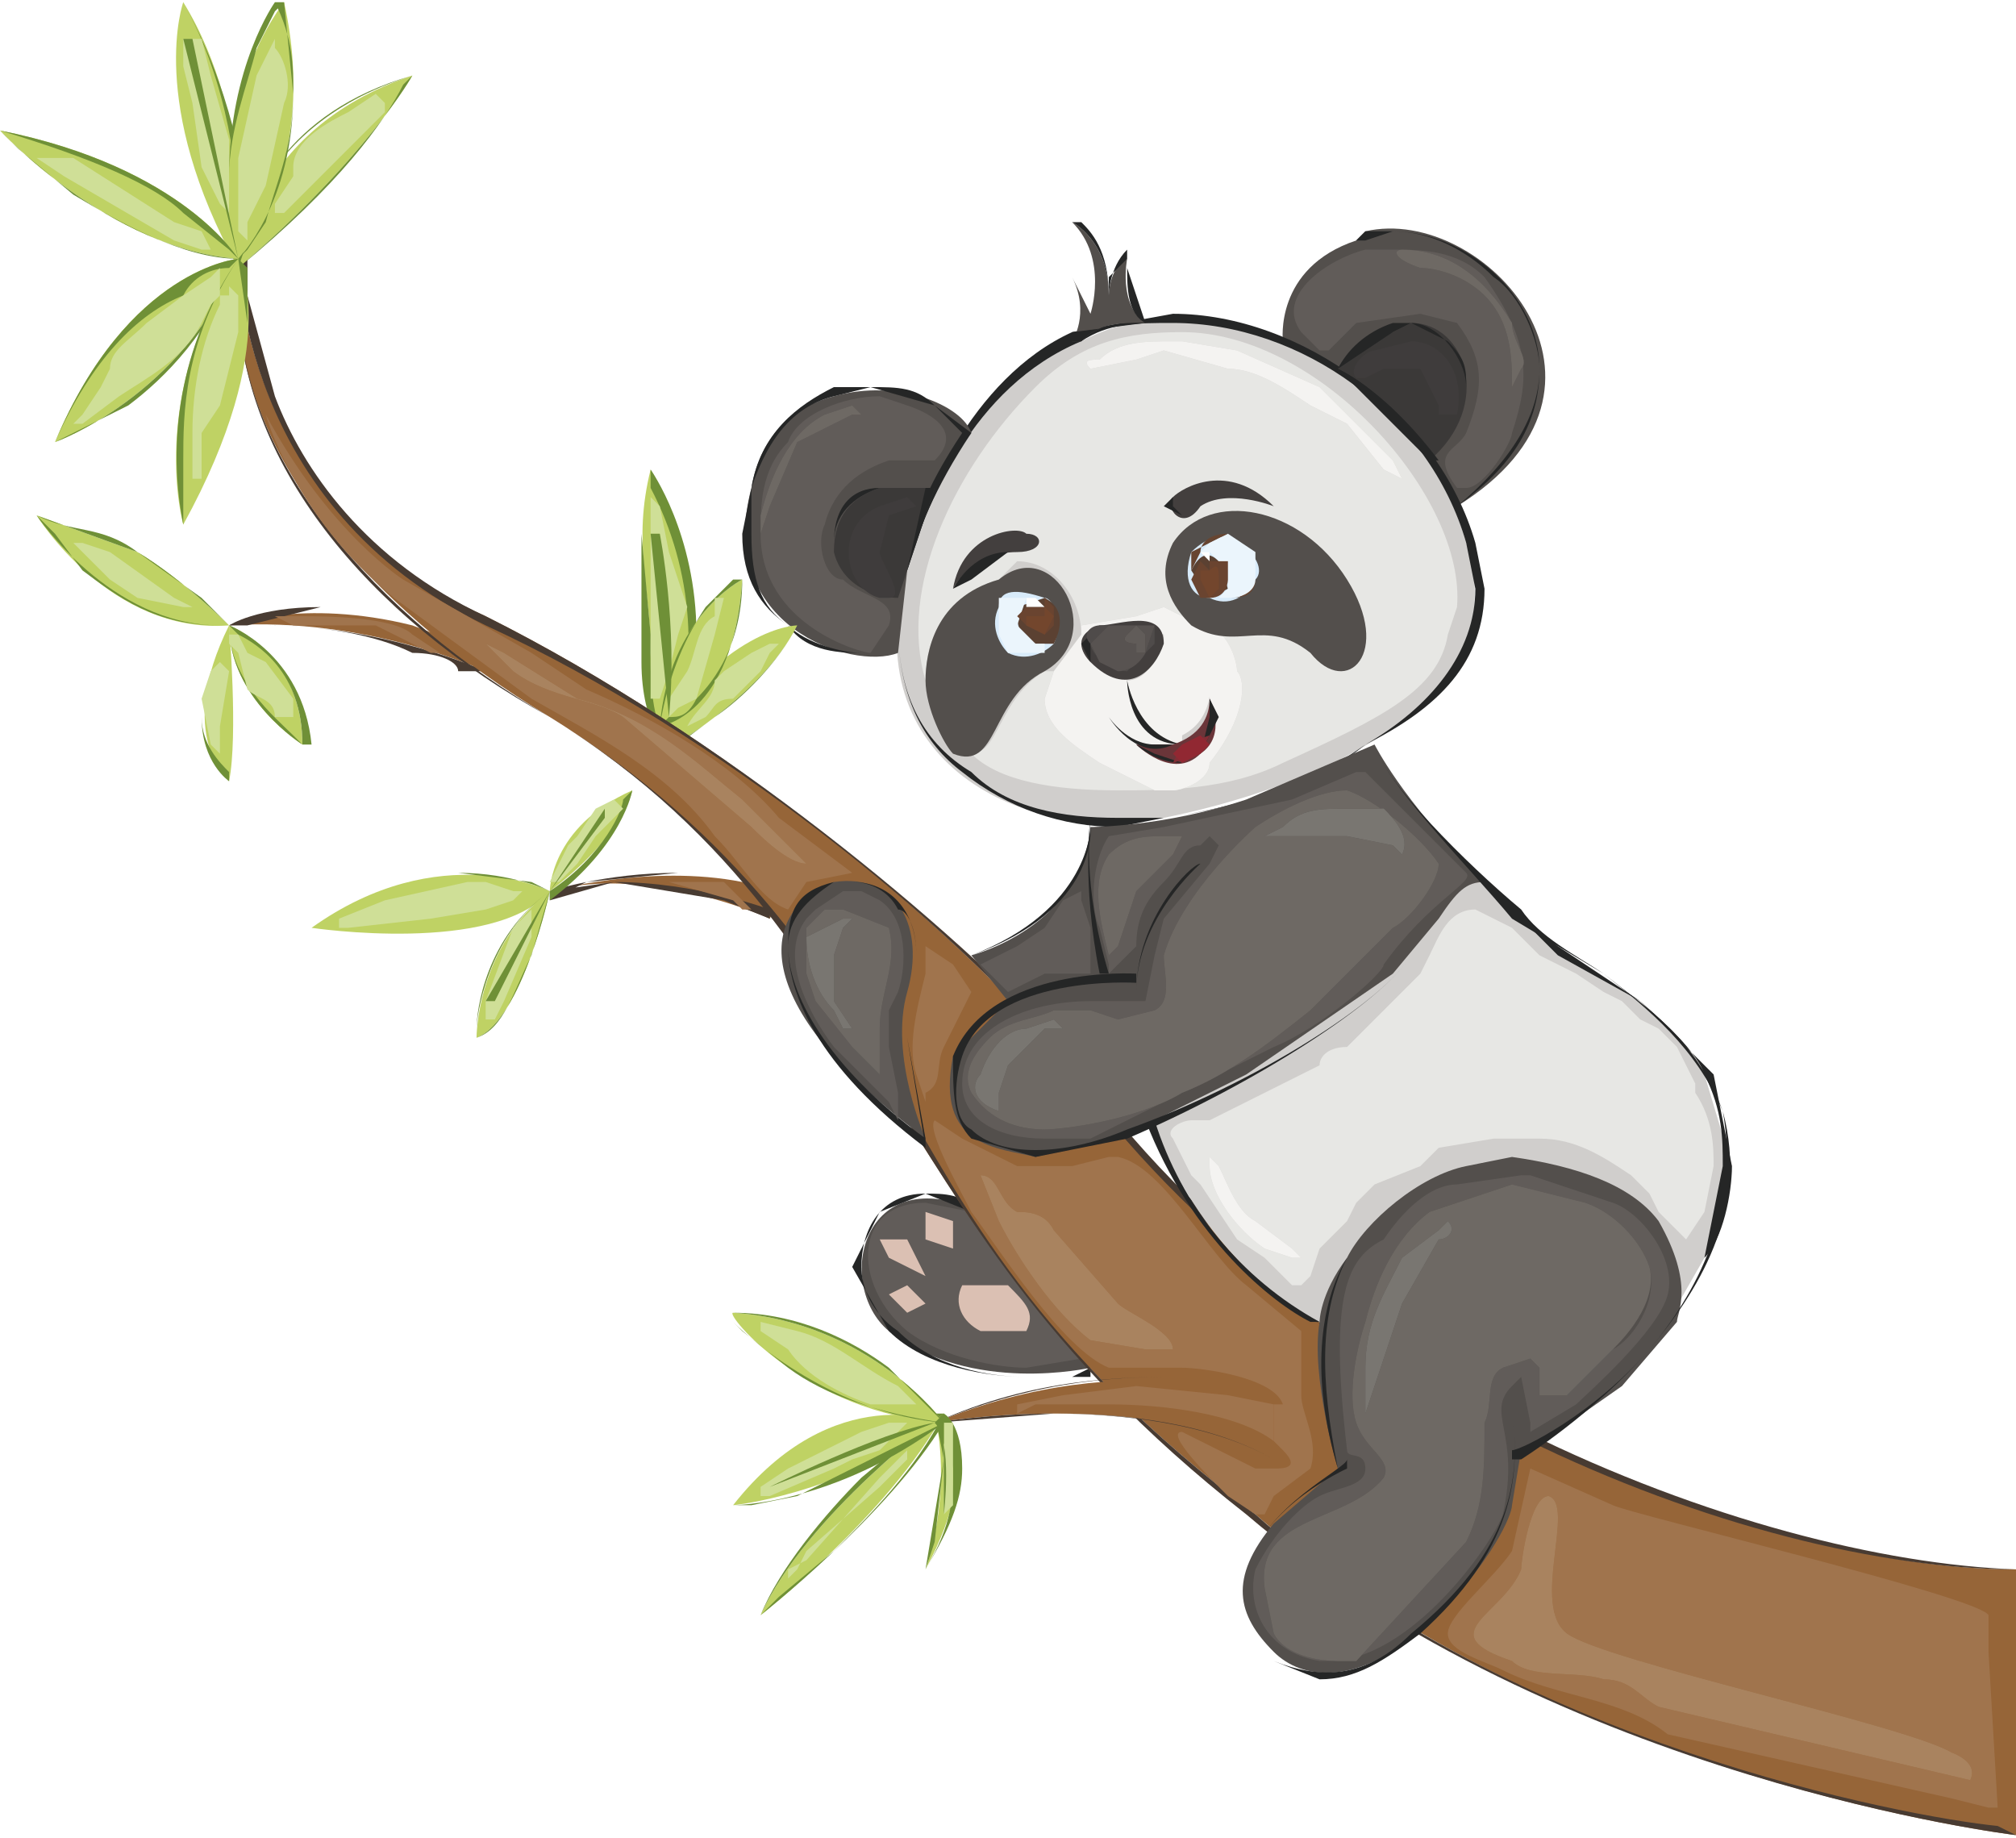
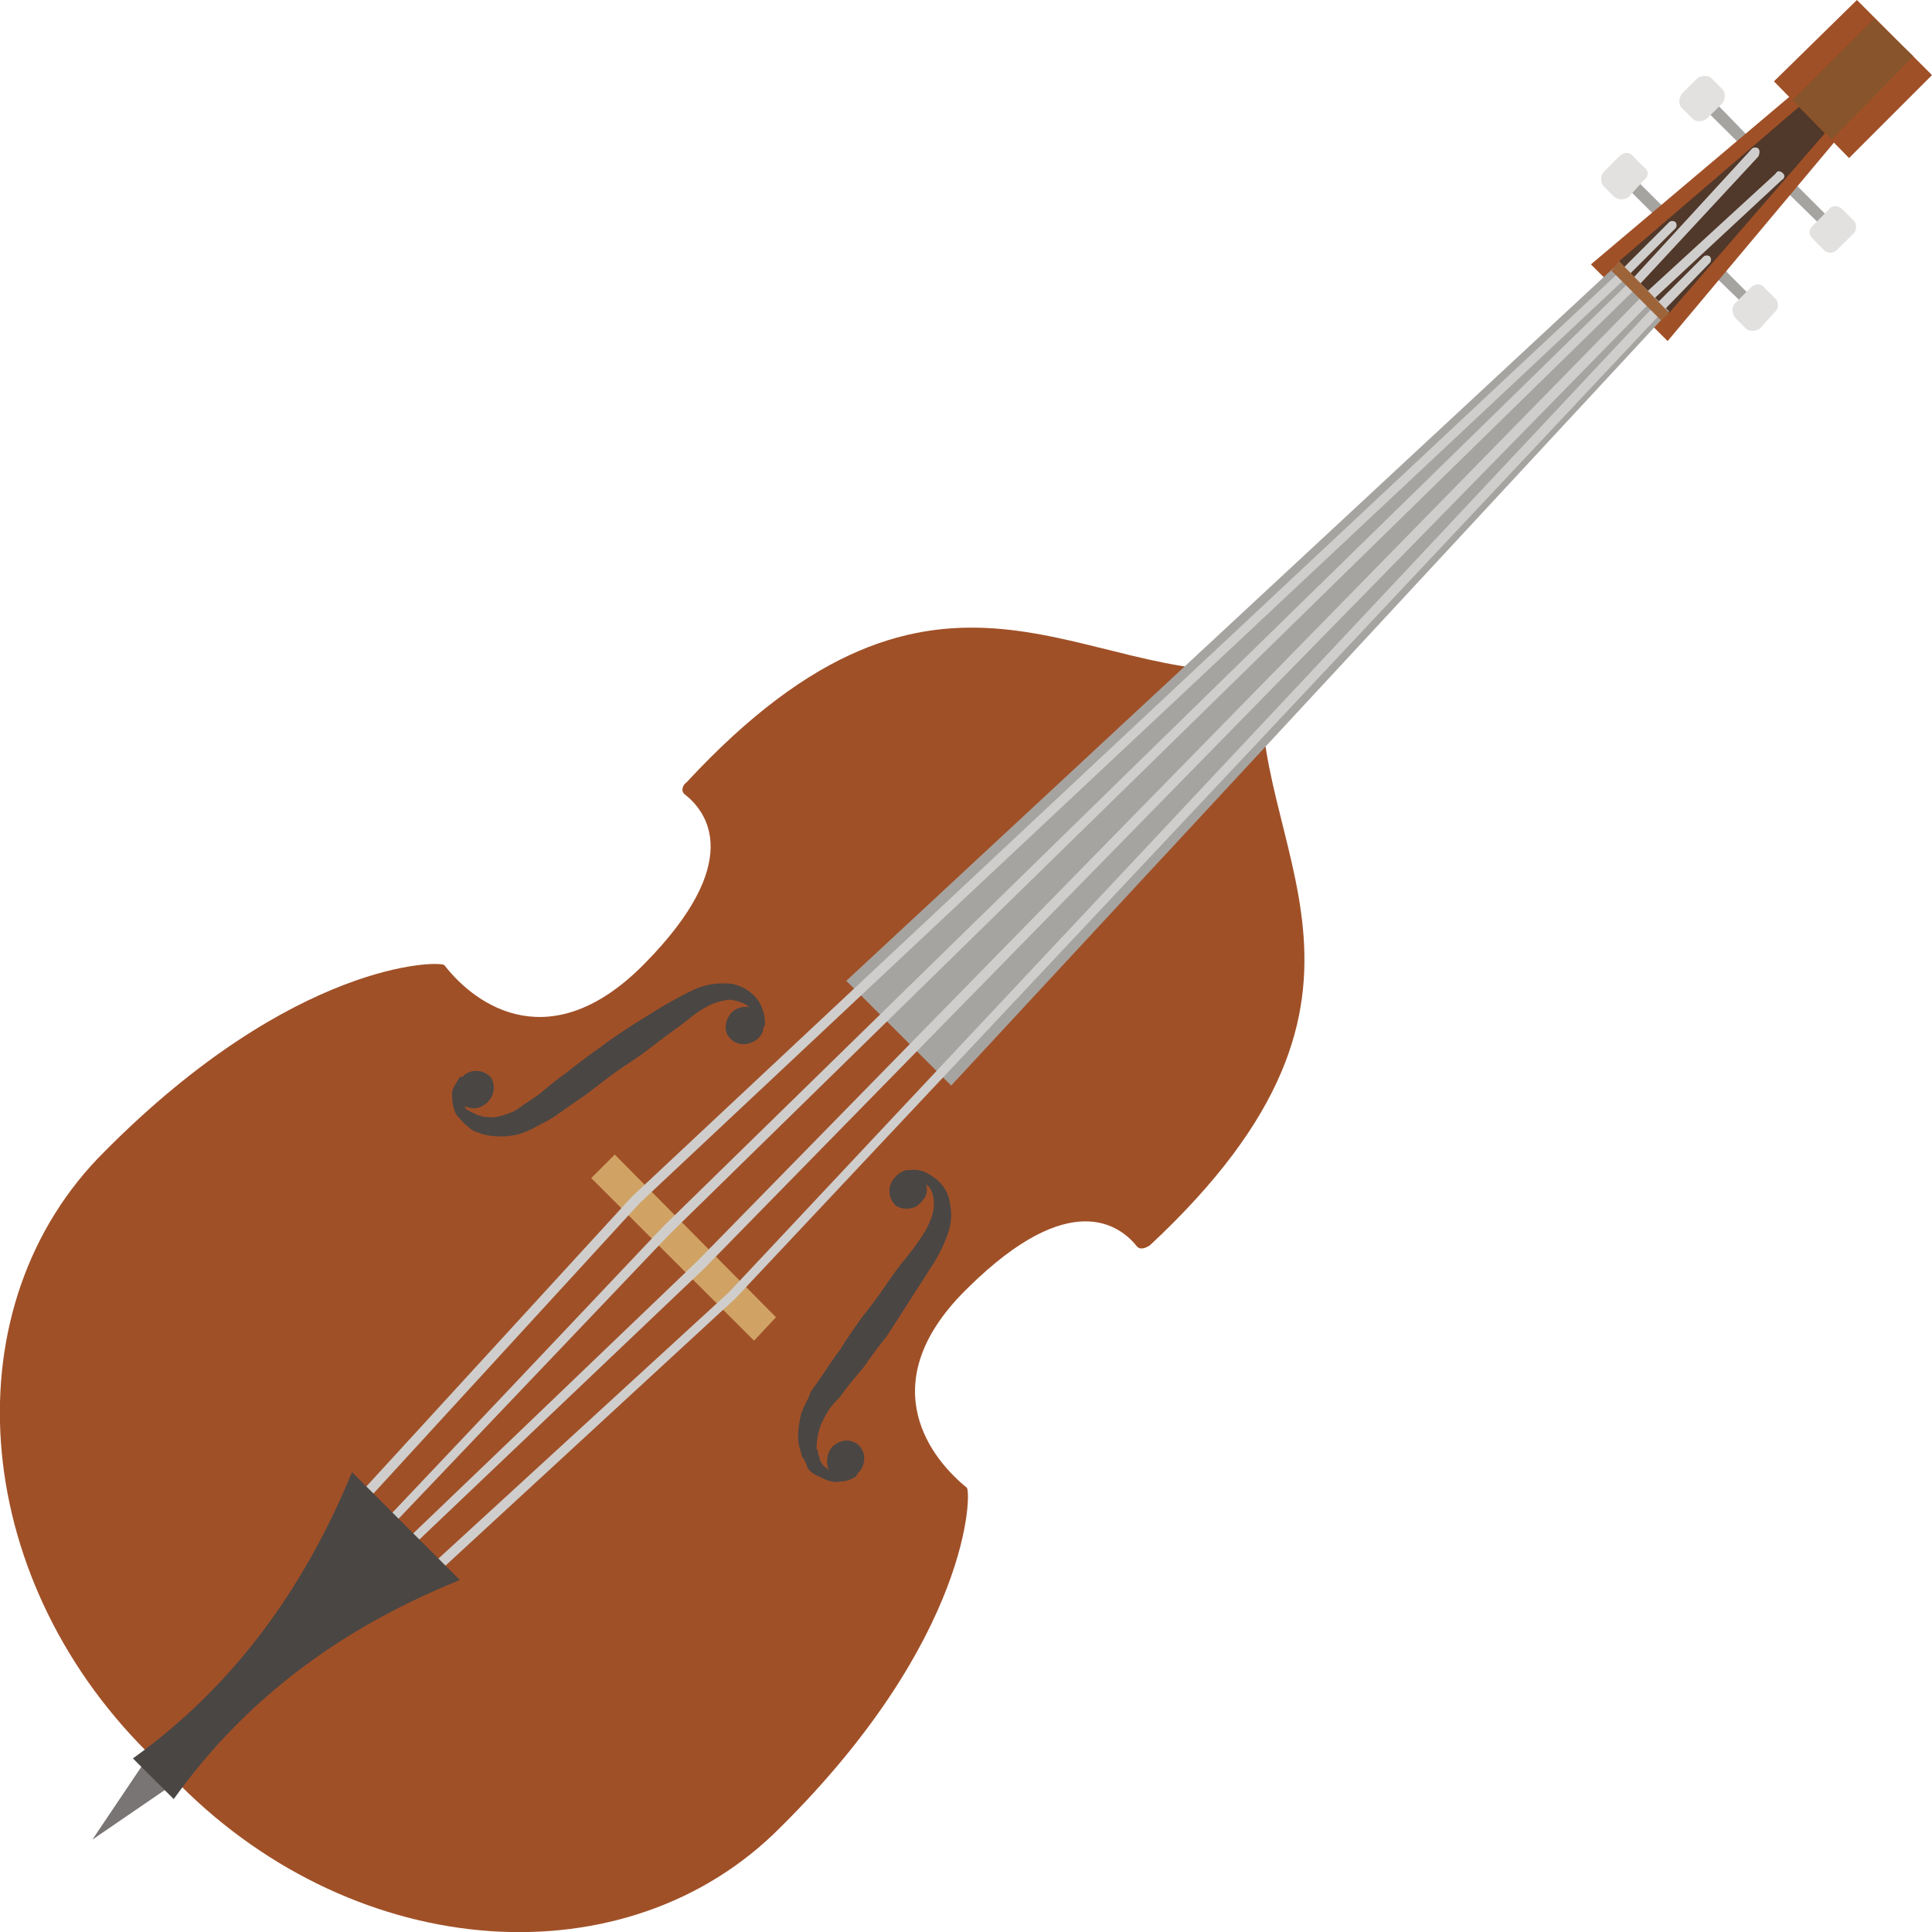
- <svg xmlns="http://www.w3.org/2000/svg" width="293" height="267" viewBox="0 0 220 200">
-   <path d="M149 25l-1 1c-9 3-8 11-8 11 8 3 15 10 19 18 21-13 3-33-10-30zm0 0" fill="#534f4c" />
-   <path d="M149 25l-1 1c-7 3-8 7-8 9v2c8 3 15 10 19 18 7-5 9-10 9-15 0-8-8-15-16-15h-3v1l3-1c4 0 8 2 11 5 3 2 5 7 5 10 0 5-3 10-9 15-4-8-11-15-19-18v-2c0-2 1-6 8-9h1zm0 0" fill="#252626" />
-   <path d="M99 62c2-7 7-20 19-25 15-8 37 4 42 22 6 18-18 27-33 30s-34-6-28-27zm0 0" fill="#d0cecc" />
-   <path d="M99 62c2-7 7-20 19-25 3-2 6-2 10-2 14 0 28 10 32 24l1 5c0 7-5 13-12 17-7 5-15 7-22 8h-5c-6 0-12-1-16-5-5-3-8-8-8-16l1-6-1 6c0 8 3 13 7 16 5 4 11 6 17 6l5-1c7-1 16-3 22-8 8-4 13-9 13-17l-1-5c-4-14-19-25-33-25l-11 2c-11 5-17 19-18 26zm0 0" fill="#252626" />
-   <path d="M91 43c-4 1-8 4-9 10-4 15 11 20 16 18l1-9c0-4 2-9 7-15-1-3-8-6-15-4zm0 0" fill="#534f4c" />
-   <path d="M91 43v-1c-4 2-8 5-9 11l-1 5c0 5 2 8 5 10 2 3 6 3 8 3h4v-3l1-6c1-4 3-9 7-15l-4-3c-2-2-4-2-7-2h-4v1l4-1 7 2 3 3h1-1 1-1c-4 6-6 11-6 15l-1 6v3h-4c-2 0-6-1-8-3-3-2-4-5-4-10v-5c2-6 5-9 9-10zm0 0" fill="#252626" />
-   <path d="M117 24c4 4 2 10 2 10l-2-4c2 4 0 7 0 7h1c2-2 4-2 7-2-3-2-2-7-2-7-2 1-2 4-2 4 0-6-4-8-4-8zm0 0" fill="#534f4c" />
-   <path d="M117 24l3 6-1 4-2-4 1 4-1 3h1c2-2 4-2 7-2l-2-6v-2c-2 2-2 5-2 5 0-6-4-8-4-8h1c1 1 3 3 3 8v-2l2-2v1c0 2 0 5 2 6l-8 1v1l1-3-1-4 1 2 1 2 1-4-3-6zm0 0" fill="#252626" />
-   <path d="M96 53c-3 1-5 3-5 7 1 4 5 5 7 5l1-3 3-9h-6zm0 0" fill="#3b3938" />
-   <path d="M96 53c-3 0-5 2-5 6v1c1 4 5 5 7 5l1-3 3-9h-6 6-1l-2 9-1 3c-2 0-6-1-7-5v-1c0-3 2-5 5-6zm0 0" fill="#252626" />
-   <path d="M152 36c-3 1-5 2-6 4 4 2 8 6 10 10 7-6 4-15-2-15l-2 1zm0 0" fill="#3b3938" />
-   <path d="M152 36v-1c-3 1-5 3-6 5l10 10c3-3 4-5 4-8 0-2 0-3-2-5l-4-2h-2v1l2-1c3 0 6 4 6 7s-1 5-4 8h1c-3-4-7-8-11-10l6-4zm0 0" fill="#252626" />
-   <path d="M122 86c-7 0-13-1-16-4 3 0 3-6 8-9h1l-1 3c0 3 3 5 6 7l6 3h2c1 0 4-1 4-3 4-5 4-9 3-10 0-1-1-5-4-5l-4-2-3 1-6 1v1c0-4-3-8-7-8l-2 2c-7 2-8 8-8 11-3-10 3-23 12-32 5-5 10-6 16-6 15 0 31 18 30 30l-1 3c-1 6-7 9-18 14-6 3-13 3-18 3zm5-48l7 2c3 0 6 2 9 4l4 2 4 5 2 1-1-2-2-2-6-6-9-4-6-1h-1c-3 0-6 0-8 2-1 0-2 0-1 1l5-1 3-1zm0 0" fill="#e7e7e4" />
-   <path d="M128 86h-2l-6-3c-3-2-6-4-6-7l1-3 3-4v-1l6-1 3-1 4 2c3 0 4 4 4 5 1 1 1 5-3 10 0 2-3 3-4 3zm-4-5s2 2 5 2l2-1 2-4-1-2v-3s1 5-3 7v1c-5-1-6-7-6-7s0 6 6 7h-3c-3 0-5-3-5-3l3 3zm-5-9l4 2c2 0 3-2 4-4v-1l-3-1h-4l-2 2 1 2zm0 0" fill="#f4f3f1" />
-   <path d="M129 81c-6 0-6-7-6-7s1 6 6 7zm0 0" fill="#252626" />
-   <path d="M132 76c0 2-1 4-4 5h-4s4 4 7 1c3-2 1-6 1-6zm0 0" fill="#6a3539" />
-   <path d="M132 76c0 2-1 4-4 5h-4s2 2 5 2l2-1 2-4-1-2v2l-1 4-2 1-3-1-2-1h4c3-1 4-3 4-5zm0 0" fill="#252626" />
-   <path d="M126 81c-3 0-5-3-5-3s3 5 7 3c5-2 4-8 4-8s1 6-4 8h-2zm0 0" fill="#252626" />
-   <path d="M139 55s-5-2-8 0c-2 3-4 0-3-1s6-4 11 1zm0 0" fill="#433f3e" />
-   <path d="M139 55l-5-1-3 1-2 1-1-1v-1l4-2c2 0 5 1 7 3-2-2-5-3-7-3l-4 2-1 1 2 1 2-1 3-1 5 1zm0 0" fill="#252626" />
-   <path d="M104 64s2-4 7-4c3 0 3-2 1-2-1-1-7 0-8 6zm0 0" fill="#433f3e" />
-   <path d="M104 64l2-1 4-3h1l2-1-1-1h-1c-2 0-6 1-7 6 1-5 5-6 7-6h1l1 1-2 1h-1c-4 0-6 4-6 4zm0 0" fill="#252626" />
-   <path d="M101 74c0-3 1-9 8-11 6-5 12 6 5 10-6 3-5 11-10 9-1-1-3-5-3-8zm29-6c-2-2-4-5-2-9 4-6 14-4 19 4s0 13-4 8c-5-4-8 0-13-3zm0 0" fill="#534f4c" />
-   <path d="M109 66c0-2 2-2 5-1 1 0 2 3 1 5-1 1-3 2-5 1-1-1-2-3-1-5zm0 0" fill="#d8ebfa" />
-   <path d="M109 66l2-2 3 1 2 3-1 2-3 1h-2l-2-3 1-2-1 2 2 3h2l3-1 1-2-2-3-3-1-2 2zm0 0" fill="#674531" />
-   <path d="M114 65l-3 1c0 2 0 3 2 4h2c1-2 1-4-1-5zm0 0" fill="#5b4132" />
-   <path d="M109 65h5-2l-1 3 2 2h1v1h-4l-1-2v-1-3zm0 0" fill="#ebf5fc" />
-   <path d="M112 65h1l1 1h-2v-1zm0 0" fill="#fefefe" />
-   <path d="M112 66l-1 1 1 1 2 1 1-1v-2l-1-1v1h-2zm0 0" fill="#6a4430" />
-   <path d="M112 67v1l2 1 1-2-1-1v1h-2zm0 0" fill="#73462d" />
-   <path d="M135 59c-1-1-3-1-5 1-1 3 0 5 2 5 2 1 4 0 5-2 1-1 0-3-2-4zm0 0" fill="#d8ebfa" />
-   <path d="M135 59l-1-1-4 2v2l2 3h2c1 0 3 0 3-2v-1c0-2 0-3-2-3 2 0 2 1 2 3v1c-1 2-2 2-3 2h-2l-2-3 1-2c0-1 1-2 3-2l1 1zm0 0" fill="#674531" />
-   <path d="M130 62c1-2 2-2 3-1l1 3-2 1-2-3zm0 0" fill="#5b4132" />
-   <path d="M134 58l-2 1-1 1h1l2 2v2l-1 1h1c2 0 3-1 3-2v-2-1l-3-2zm0 0" fill="#ebf5fc" />
-   <path d="M132 60h-1l1 1c0 1 0 0 0 0v-1zm0 0" fill="#fefefe" />
-   <path d="M132 61h2v2s0 2-2 2h-1l-1-2 1-2 1 1v-1zm0 0" fill="#6a4430" />
-   <path d="M132 62c1-1 1 0 1 1v1l-1 1-1-2v-1h1zm0 0" fill="#73462d" />
-   <path d="M119 72c-1-1-2-3 1-4 2 0 7-2 7 2-1 3-4 6-8 2zm0 0" fill="#433f3e" />
-   <path d="M119 72v-2l1-2h4l3 1v1c-1 2-2 4-4 4l-4-2 4 2c2 0 3-2 4-4v-1l-3-1h-4l-2 2 1 2zm0 0" fill="#252626" />
-   <path d="M153 52l-2-1-4-5-4-2c-3-2-6-4-9-4l-7-2-3 1-5 1c-1-1 0-1 1-1 2-2 5-2 8-2h1l6 1 9 4 6 6 2 2zm0 0" fill="#f4f3f1" />
-   <path d="M160 53h-1c-3-4 0-4 1-6 2-5 2-8-1-12l-4-1-7 1-3 3h-1l-2-2c-3-4 3-8 7-9h3c3 0 7 0 10 3 5 7 5 11 3 17 0 1-3 6-5 6zm-7-26c-1 0-1 1 2 2 2 0 5 1 7 3 3 3 3 7 3 10l1-2c1-1-1-3-1-5-3-5-7-8-12-8zm0 0" fill="#615c59" />
-   <path d="M165 42c0-3 0-7-3-10-2-2-5-3-7-3-3-1-3-2-2-2 5 0 9 3 12 8 0 2 2 4 1 5l-1 2zm0 0" fill="#6e6964" />
-   <path d="M95 71c-1 0-12-3-12-13 0-3 0-7 3-10 1-3 6-5 10-5l3 1c3 1 6 3 3 6h-5c-3 1-6 3-7 7-1 2 0 6 2 6 2 2 6 2 5 5l-2 3zm-2-27l-3 1c-4 2-6 7-7 11v3-1l1-3 3-7 6-3h1l-1-1zm0 0" fill="#615c59" />
-   <path d="M83 59v-3c1-4 3-9 7-11l3-1 1 1h-1l-6 3-3 7-1 3zm0 0" fill="#6e6964" />
-   <path d="M97 65h-1c-4-1-5-8 0-10l3-1 1 1-3 1-1 4c0 1 3 5 1 5zm61-20h-1v-1l-2-4h-4l-2 1h-1c-1-1 1-3 2-3l4-1c3 0 6 3 5 8h-1zm0 0" fill="#3f3c3c" />
-   <path d="M128 83l1-2 3-1-1 2-3 1zm0 0" fill="#822d35" />
-   <path d="M129 83l-1-1 1-1 2-1 1 1-1 1-2 1zm1-2h-1v0h1zm0 0" fill="#912832" />
-   <path d="M129 83v-1-1h0v2zm0 0" fill="#9e2a35" />
-   <path d="M123 73c-2 0-4-2-4-3-1-1 0-2 1-2h6v2l-3 3zm1-5h-3l-2 2 1 2 2 1c2 0 3-2 3-2l1-3h-2zm0 0" fill="#4f4b4a" />
-   <path d="M122 73l-2-1-1-2 2-2h5l-1 3s-1 2-3 2zm2-5l-1 1c-1 1 1 1 1 1v1h1v-2l-1-1zm0 0" fill="#585351" />
-   <path d="M124 71v-1s-2 0-1-1l1-1 1 1v2h-1zm0 0" fill="#615c59" />
-   <path d="M119 149s-13 3-22-4c-6-5-3-19 10-13zm0 0" fill="#534f4c" />
-   <path d="M119 149l-2 1h-5c-4 0-10-1-14-5-3-2-4-5-4-7 0-4 2-8 7-8l5 2h1-1l13 17-12-17c-2-2-4-2-6-2l-5 2-3 6 4 7c4 4 11 5 15 5h7zm0 0" fill="#252626" />
-   <path d="M112 149c-3 0-9-1-13-4-6-5-6-14 2-14l5 1 12 16-6 1zm-5-9h-2c-1 2 0 4 2 5h5c1-2 0-3-2-5h-3zm0 0" fill="#615c59" />
-   <path d="M101 135v-3l3 1v3l-3-1zm-4 2l-1-2h3l2 4-4-2zm2 6l-2-2 2-1 2 2-2 1zm8 2c-2-1-3-3-2-5h5c2 2 3 3 2 5h-5zm0 0" fill="#dbc0b3" />
-   <path d="M73 82s-3-4-2-11c0-7-2-12 0-20 0 0 9 14 2 31zm0 0" fill="#bfd264" />
-   <path d="M73 82v-1c-1-1-2-4-2-9v-3l-1-11 1-7v2a36 36 0 0 1 2 29v-1 1l3-13c0-11-5-18-5-18l-1 7v14c0 7 3 10 3 10zm0 0" fill="#6f9037" />
-   <path d="M72 82s11-6 15-14c0 0-8 0-17 14zm0 0" fill="#bfd264" />
-   <path d="M72 82s11-6 15-14c-1 0-8 0-17 14v1l2-1h-2c9-14 16-14 17-14-2 4-6 8-9 10l-4 3-2 1zm0 0" fill="#6f9037" />
-   <path d="M81 63s-8 4-9 16c0 0 8-1 9-16zm0 0" fill="#bfd264" />
-   <path d="M81 63s-8 4-9 16c0 0 8-1 9-16 0 7-3 11-5 13-1 2-2 2-3 2l-1 1c1-6 3-10 5-13l3-3h1zm0 0" fill="#6f9037" />
-   <path d="M71 76v-8-13-1l1 1 1 5 2 6-1 3-1 4-1-15h-1s2 7 2 15l-1 3h-1zm2 2v-1l6-12-1 4-2 7-2 1-1 1zm0-1v-1l2-3c1-2 1-5 3-6v-2h1l-6 12zm2 2c1-2 3-3 3-5l1-1 3-2 2-1h1l-1 1-1 2-3 3c-2 0-2 1-3 2l-2 1zm0 0" fill="#cfdf97" />
-   <path d="M73 78l6-13-6 13zm0 0l-2-20h1s2 10 1 20zm1 1l9-8-9 8zm0 0" fill="#6f9037" />
-   <path d="M25 68s8-3 20 0l8 3v2s-13-6-28-5zm0 0" fill="#966538" />
-   <path d="M25 68h2l8-2 10 2 8 3v2s-11-5-24-5h-4 4c6 0 12 1 16 3 3 0 5 1 5 2h3v-2l-8-3-10-2c-7 0-10 2-10 2zm0 0" fill="#483b32" />
-   <path d="M84 100s-13-6-24-3c0 0 11-3 21-1h5zm0 0" fill="#966538" />
-   <path d="M84 100v-1s-8-3-17-3l-7 1v1l4-2 10-1 7 1h5l-2 4v-1 1l2-4h-5l-7-1c-8 0-14 2-14 2v1l7-2 12 2 5 2zm0 0" fill="#483b32" />
-   <path d="M220 200s-50-6-83-35c-24-18-32-34-40-46-7-12-16-28-37-41-20-12-36-30-34-50 0 0 0 27 27 39 26 13 51 34 62 47 26 37 76 57 105 57zm0 0" fill="#966538" />
-   <path d="M220 200l-2-1c-10-1-53-9-81-34-24-18-32-34-39-46-8-13-17-28-38-41-19-11-34-28-34-46l1-4h-1s0 27 27 40c26 12 51 33 62 46 26 38 76 57 105 57v29-29c-29-1-79-20-104-57-12-13-37-34-63-47-13-6-20-16-23-24l-3-11v-4h-1v4c0 18 14 35 34 46 21 13 29 29 37 41s16 28 39 46c34 29 84 35 84 35zm0 0" fill="#483b32" />
-   <path d="M26 29s1-15 19-21c0 0-5 9-19 21zm0 0" fill="#bfd264" />
-   <path d="M26 29l1-3c0-4 4-14 18-18l-1 1c-2 4-7 11-18 20C40 17 45 8 45 8c-19 6-19 21-19 21zm0 0" fill="#6f9037" />
-   <path d="M20 0s-4 11 6 29c0 0 2-16-6-29zm0 0" fill="#bfd264" />
-   <path d="M20 0v7c0 5 1 12 6 22l1-5c0-5-2-15-7-24 5 9 6 19 6 24v5c-5-10-6-17-6-22V0zm0 0" fill="#6f9037" />
-   <path d="M31 0s-9 11-5 28c0 0 9-10 5-28zm0 0" fill="#bfd264" />
-   <path d="M31 0h-1s-5 7-5 19l1 9s6-6 6-18L31 0h-1 1-1c2 4 2 7 2 10 0 6-2 10-3 14l-2 3-1 1-1-9c0-5 2-10 3-14l2-4 1-1h-1zm0 0" fill="#6f9037" />
-   <path d="M0 14s12 13 26 14c0 0-6-10-26-14zm0 0" fill="#bfd264" />
-   <path d="M0 14s12 13 26 14c0 0-6-10-26-14 10 3 17 6 20 9l5 4 1 1c-6 0-13-4-18-7l-6-5-2-2zm0 0" fill="#6f9037" />
-   <path d="M6 48s14-5 20-20c0 0-12 1-20 20zm0 0" fill="#bfd264" />
-   <path d="M6 48s14-5 20-20c0 0-12 1-20 20 4-9 9-14 14-16 1-2 3-3 5-3l1-1c-3 8-8 13-12 16l-6 3-2 1zm0 0" fill="#6f9037" />
-   <path d="M20 57s-4-14 6-29c0 0 5 9-6 29zm0 0" fill="#bfd264" />
-   <path d="M20 57v-7c0-5 0-13 6-22l1 1v6l-1-7a38 38 0 0 0-6 29zm0 0" fill="#6f9037" />
-   <path d="M25 68s1 12 0 17c0 0-6-5 0-17zm0 0" fill="#bfd264" />
-   <path d="M25 68v17-1c-1-1-3-3-3-6 0 5 3 7 3 7v-5-12zm0 0" fill="#6f9037" />
-   <path d="M25 68s8 3 8 13c0 0-8-5-8-13zm0 0" fill="#bfd264" />
-   <path d="M25 68l1 1c2 1 7 4 7 12l-1-1c-2-2-7-6-7-12 0 8 8 13 8 13h1c-1-10-9-13-9-13zm0 0" fill="#6f9037" />
-   <path d="M25 68s-5-5-10-8L4 56s8 13 21 12zm0 0" fill="#bfd264" />
-   <path d="M25 68s-5-5-10-8c-4-3-7-2-11-4 0 0 8 12 20 12h1-1c-7 0-11-3-15-6l-3-4-2-2 11 4 7 5a3422 3422 0 0 0 3 3zm0 0" fill="#6f9037" />
-   <path d="M60 97s-12-6-26 4c0 0 20 3 26-4zm0 0" fill="#bfd264" />
-   <path d="M60 97s-4-2-10-2c-4 0-10 1-16 6l9 1c6 0 13-1 17-5-4 4-11 5-17 5l-9-1c6-5 12-6 16-6l8 1 2 1zm0 0" fill="#6f9037" />
-   <path d="M52 113s0-10 8-16c0 0-3 14-8 16zm0 0" fill="#bfd264" />
-   <path d="M52 113v-1c0-1 1-10 8-15l-2 7c-2 4-3 8-6 9 5-2 8-16 8-16-7 5-8 13-8 15v1zm0 0" fill="#6f9037" />
-   <path d="M60 97s0-7 9-11c0 0-1 5-9 11zm0 0" fill="#bfd264" />
-   <path d="M60 97c0-1 0-7 9-11l-1 1c0 1-2 6-8 10v1c8-6 9-12 9-12-9 4-9 10-9 11v1zm0 0" fill="#6f9037" />
-   <path d="M27 26l-1-1v-8l2-9 2-4v1c1 1 2 4 1 6l-2 9-2 4v2zm3-3v-1l2-3v-1c0-3 4-5 6-6l3-2 1 1v1l-2 2-6 6-3 3h-1zm-5 0l-1-1-2-4-1-7-1-4V4h2l1 4 2 7v8zm-3 4l-3-1-12-7-3-2v-1 1h4l11 7 3 1 1 2h-1zM8 46l1-1 2-3 1-2c0-2 2-3 4-5l4-3 3-2 1-1v3l-1 1-1 2c-2 4-6 6-9 8l-4 3H8zm0 0" fill="#cfdf97" />
-   <path d="M23 33l1-1-1 1zm0 0" fill="#9bad48" />
-   <path d="M22 52h-1v-5c0-5 1-10 3-14l1-1v-1l1 1v4l-2 8-2 3v5zm2-19v-1h1l-1 1zm-3 33h-1l-5-1-3-2-3-3-1-1h1l3 1 7 5 2 1zm3 16l-1-1-1-5 1-3 1-1 1 1-1 6v2zm8-3v-1h-2c0-2-2-2-3-3l-1-4-1-1v-1h1l1 2 2 1 3 4v3zm21 32v-2l3-8 2-2v3l-3 7-1 2h-1zm8-15h-1l1-2 1-2 1-1 2-3 2-1 1 1-3 3-2 3-2 2zm-23 5h-1v-1l5-2 9-2h2l3 1h1l-1 1-3 1-6 1-9 1zm0 0" fill="#cfdf97" />
-   <path d="M26 28l4-23-4 23zm2-2zm-2 2L20 4h1l5 24zm0 0M26 28L5 17l21 11zM10 44s11-12 16-15c-5 3-16 15-16 15zm0 0M22 51l4-23-4 23zm3 17zm-1 13s-1-8 1-13c-2 5-1 13-1 13zm7-4l-6-9 6 9zm29 20l6-9v1l-6 8zm-19 2l19-2-19 2zm0 0M54 109h-1l7-12-6 12zm0 0" fill="#6f9037" />
-   <path d="M139 153s-15-7-37 2c0 0 23-4 37 4zm0 0" fill="#966538" />
-   <path d="M139 159c-14-8-37-4-37-4 11-5 21-5 27-5l10 3-10-3c-6 0-15 0-27 5l13-1c7 0 17 1 24 5zm0 0" fill="#483b32" />
-   <path d="M102 154s6 4-1 17c0 0 3-8 1-17zm0 0" fill="#bfd264" />
-   <path d="M102 154l1 1 1 5c0 3 0 6-3 11l2-12v-5h-1l1 5-1 9-1 3c3-5 4-8 4-11 0-5-2-6-2-6zm0 0" fill="#6f9037" />
-   <path d="M83 176s14-11 20-22c0 0-15 11-20 22zm0 0" fill="#bfd264" />
-   <path d="M83 176s14-11 20-21v-1s-15 11-20 22c2-5 7-11 11-15l6-5 3-1v-1c-3 6-8 11-12 15l-6 5-2 2zm0 0" fill="#6f9037" />
-   <path d="M80 164s11-1 23-9c0 0-12-5-23 9zm0 0" fill="#bfd264" />
-   <path d="M80 164s11 0 23-9l-4-1c-5 0-12 1-19 10 7-9 14-10 19-10l4 1-16 8-5 1h-2zm0 0" fill="#6f9037" />
-   <path d="M80 143c-1 0 8 11 23 12 0 0-8-11-23-12zm0 0" fill="#bfd264" />
-   <path d="M80 143v1c2 2 11 10 23 11 0 0-8-11-23-12 7 0 13 3 17 6l4 4 2 2c-7-1-13-3-17-6l-5-4-1-1v-1zm0 0" fill="#6f9037" />
-   <path d="M100 153h-5c-3-1-7-3-9-6l-3-2v-1l4 1c4 1 7 4 11 6l2 2c1 0 0 0 0 0zm-17 10v-1l3-2 8-4 3-1h2l-3 3-3 1-2 1-7 3h-1zm3 9v-1l2-1 8-9 2-2 1-1v1l-1 1-2 2-8 7-1 2-1 1zm17-6v-4-7h1v9l-1 1zm0 0" fill="#cfdf97" />
-   <path d="M102 155zm-18 7l18-7c-6 1-18 7-18 7zm0 0M88 170l14-15-14 15zm15-5s1-8-1-10l1-1v11zm0 0" fill="#6f9037" />
-   <path d="M101 124s-4-9-2-16-1-13-8-12c-8 3-10 13 10 28zm0 0" fill="#534f4c" />
-   <path d="M101 124l-2-11v-5l1-4c0-3-1-5-2-5-1-2-3-3-5-3h-2c-4 1-5 3-5 7 0 5 3 13 15 22v-1c-11-8-15-16-15-21 0-3 2-5 5-7h2c4 0 7 3 7 8l-1 4v5l2 12zm0 0" fill="#252626" />
-   <path d="M98 122l-1-2-3-3-3-3c-3-4-6-10-3-14l1-1 3-2h2l2 1c3 2 3 7 2 10l-1 2v4l1 5v3zm-6-23h-2l-2 2v1 4l1 3 4 5 3 3v-1-4c0-4 2-7 1-11l-5-2zm0 0" fill="#615c59" />
-   <path d="M96 117l-3-3-4-5-1-3v-5l2-2h2l5 2c1 4-1 7-1 11v5zm-4-17l-4 2c0 3 1 6 3 8l1 2h1l-2-3v-5l1-3 1-1h-1zm0 0" fill="#6e6964" />
-   <path d="M93 112h-1l-1-2c-2-2-3-5-3-8l4-2h1l-1 1-1 3v5l2 3zm0 0" fill="#797671" />
-   <path d="M182 144l4-7c2-2 3-8 3-10l-3-10c-1-3-6-7-7-8l-9-5-8-8-3-2-34 26s5 18 21 25c14 5 36-1 36-1zm0 0" fill="#d0cecc" />
-   <path d="M182 144l4-7c2-2 3-7 3-10l-2-10-8-8-9-6-5-4-3-3-3-2-34 26s5 19 21 25l15 2c11 0 21-2 21-2v-1l-2 1-19 2-15-2c-8-3-13-10-17-15l-3-7-1-3 34-26 3 2 8 8 9 5c1 1 6 5 7 8 2 4 2 7 2 10l-2 10-4 7zm0 0" fill="#252626" />
-   <path d="M144 144h-1c-4-2-13-9-18-22h1a38 38 0 0 0 18 22zm0 0" fill="#252626" />
-   <path d="M165 126l-5 1c-5 1-11 6-13 10-3 4-3 7-3 7-1 6 2 16 2 16l-7 6c-5 6-4 10 0 14 3 3 9 4 17-3 7-7 9-12 9-13l1-6h1l10-7 6-7c0-1 2-4-2-11-3-4-9-6-16-7zm-15-45l-14 6c-9 3-17 3-17 3-1 11-13 14-13 14l4 5-6 6c-2 10 5 10 9 11l8-2 5-2 10-5 16-11 5-6c2-3 3-4 5-4l-1-1c-8-8-11-14-11-14zm0 0" fill="#534f4c" />
-   <path d="M124 108c0-8 6-14 7-14 0 0-7 6-7 14zm-18-4c13-5 13-14 13-14v-1 1s1 9-13 14zm0 0" fill="#252626" />
-   <path d="M120 106c-2-10-1-17-1-17 0 1-1 7 2 17zm0 0" fill="#252626" />
-   <path d="M114 124c-5 0-9-2-9-6 0-6 7-9 14-9h6l1-5 1-4 5-6 1-2-1-1-1 1c-2 0-2 2-4 4s-3 4-3 7l-3 3v-1l-1-4c-1-2-1-7 1-10l6-1 14-3 7-3h1l11 11c1 1-4 3-9 10 0 1-7 7-12 9l-20 10h-5zm2-14h-1c-2 1-5 1-7 3s-3 4-2 6c2 3 5 4 8 4 2 0 10-1 15-4 5-2 9-5 14-9l9-9c2-1 5-5 5-7-2-3-7-7-10-8-3 0-7 2-10 4 0 0-8 7-10 14 0 2 1 5-1 6l-4 1-3-1h-3zm12-19h-1c-2 0-4 0-6 2-2 3-1 7 0 11l1-1 1-3 1-3 4-4 1-2h-1zm0 0" fill="#615c59" />
-   <path d="M166 159h-1v-1c1 0 9-4 15-11 5-6 10-15 8-26-3-7-8-11-13-15l-10-6c-5-6-14-15-15-19 1 4 10 13 16 18 2 3 6 5 9 7 5 4 10 7 13 15 3 11-3 20-8 26-6 7-14 12-14 12zm0 0" fill="#252626" />
-   <path d="M110 108l-2-2-1-1 2-1 2-1 3-2 2-3 2-1v1l1 3v5h-3-2l-2 1-2 1zm0 0" fill="#615c59" />
-   <path d="M114 123c-3 0-6-1-8-4-1-2 0-4 2-6s5-2 7-3h4l3 1 4-1c2-1 1-4 1-6 2-7 10-14 10-14 3-2 7-4 10-4 3 1 8 5 10 8 0 2-3 6-5 7l-9 9c-5 4-9 7-14 9-5 3-13 4-15 4zm1-12l-3 1c-2 0-4 2-5 5-1 1-1 3 2 4v-2l1-3 4-4h2l-1-1zm30-20h2l5 1 1 1c1-2-1-4-2-5h-4c-3 0-5 0-7 2l-2 1h7zm0 0" fill="#6e6964" />
-   <path d="M121 104c-1-4-2-8 0-11 2-2 4-2 6-2h2l-1 2-4 4-1 3-1 3-1 1zm0 0" fill="#6e6964" />
-   <path d="M109 121c-3-1-3-3-2-4 1-3 3-5 5-5l3-1 1 1h-2l-4 4-1 3v2zm44-28l-1-1-5-1h-9l2-1c2-2 4-2 7-2h4c1 1 3 3 2 5zm0 0" fill="#797671" />
-   <path d="M145 181h-1c-6-1-8-6-7-10 2-4 5-7 7-8s5-1 5-3-2-1-2-2c-2-17 0-21 4-23 2-3 5-6 8-6l7-1h1l9 3c3 1 7 6 6 10s-9 11-10 12l-5 3v-1l-1-5-1 1c-3 3 1 5-1 14-1 3-10 16-19 16zm20-52l-9 3c-4 3-6 8-7 12-1 3-2 8-1 11s4 4 3 6c-4 5-14 4-13 12l1 5c1 2 4 3 7 3h2l12-13c2-4 2-8 2-13 1-2 0-5 2-6l3-1 1 1v3h3l5-5c2-1 5-5 4-9-1-3-4-6-7-7l-8-2zm0 0" fill="#615c59" />
-   <path d="M146 181c-3 0-6-1-7-3l-1-5c-1-8 9-7 13-12 1-2-2-3-3-6s0-8 1-11c1-4 3-9 7-12l9-3 8 2c3 1 6 4 7 7 1 4-3 8-4 9l-5 5h-3v-3l-1-1-3 1c-2 1-1 4-2 6 0 5 0 9-2 13l-12 13h-2zm12-48l-1 1-4 3c-2 4-4 7-4 12v6-1l1-3 3-9 4-7c1 0 2-1 1-2zm0 0" fill="#6e6964" />
-   <path d="M149 155v-6c0-5 2-8 4-12l4-3 1-1c1 1 0 2-1 2l-4 7-3 9-1 3v1zm0 0" fill="#797671" />
-   <path d="M144 183l-5-2c-2-2-4-6-3-10 2-7 11-11 11-12v1s-9 4-11 11c-1 4 1 8 3 10 5 2 10 2 15-3 11-9 12-17 11-24 1 7 0 15-10 24-4 3-7 5-11 5zm0 0" fill="#252626" />
-   <path d="M146 160c-3-10-2-18 1-23 5-8 13-10 13-10s-8 2-13 10c-3 6-3 13-1 23zm0 0" fill="#252626" />
-   <path d="M142 140h-1l-3-3-3-2-4-6-1-1-2-4c-1-1 1-2 2-2h2l2-1 6-3 4-2c0-1 1-2 3-2l3-3 2-2 3-3 1-2c1-2 2-5 5-5l4 2 2 2 1 1 2 1 2 1 3 2 2 1 2 2 2 1 2 2 2 4v1c2 3 2 6 2 8l-1 5-2 3-1-1-1-1-1-1-1-2-1-1-1-1c-3-2-6-4-10-4h-5l-6 1-2 2-5 2-2 2-1 2-3 3-1 3-1 1zm-10-14v1c0 3 3 7 6 9l3 1h1l-1-1-4-3c-2-1-3-4-4-6l-1-1zm0 0" fill="#e7e7e4" />
-   <path d="M141 137l-3-1c-3-2-6-6-6-9v-1l1 1c1 2 2 5 4 6l4 3 1 1h-1zm0 0" fill="#f4f3f1" />
-   <path d="M217 197l-4-1-31-7c-5-4-12-4-18-7-2-1-6-2-6-4s5-6 7-9l2-9 9 4c2 1 40 10 41 12v4l1 17h-1zm-48-34c-2 0-3 7-3 8-2 5-10 7-1 10 2 2 7 1 10 2 3 0 4 2 6 3l34 8c1-2-2-3-2-3-5-3-38-10-42-13s1-14-2-15zm-31 2h-1l-3-2c-2-2-7-7-5-7l2 1 6 3h2c1 0 3 0 1-2l-1-1v-4h1c-1-3-9-4-11-4h-8c-5-2-12-13-15-17-1-2-5-9-4-10l3 2 6 3h6l4-1h1c5 1 10 11 14 14l6 5v7c0 2 2 5 1 8l-4 3-1 2zm-31-37l2 5c2 4 6 10 10 13l6 1h3c0-2-5-4-6-5l-7-8c-1-2-3-2-4-2-2-1-2-4-4-4zm0 0" fill="#a0744d" />
-   <path d="M139 157c-4-3-12-4-18-4h-8l-2 1v-1l5-1 8-1 10 1 5 1zm-38-37l-1-3c-1-3 0-7 1-11v-3l3 2 2 3-3 6c-1 2 0 4-2 5v1zM86 99c-3-1-5-5-8-8-5-7-13-11-20-15L43 65c-11-9-14-20-14-20 7 13 15 18 15 18l14 8 6 4c7 3 16 8 21 14l8 6-5 1-2 3zM53 70l3 3c4 3 9 3 12 5l14 12c1 1 4 4 6 4l-1-1-6-6c-5-4-10-9-18-11l-8-5-2-1zm-6 1l-2-1-4-2h-9l-2-1h3c2 0 10 0 12 2l3 2h-1zm34 28l-1-1-7-2h-5 11l3 3h-1zm0 0" fill="#a0744d" />
-   <path d="M215 194l-34-8c-2-1-3-3-6-3-3-1-8 0-10-2-9-3-1-5 1-10 0-1 1-8 3-8 3 1-2 12 2 15s37 10 42 13c0 0 3 1 2 3zm-90-47l-6-1c-4-3-8-9-10-13l-2-5c2 0 2 3 4 4 1 0 3 0 4 2l7 8c1 1 6 3 6 5h-3zM88 94c-2 0-5-3-6-4L68 78c-3-2-8-2-12-5l-3-3 2 1 8 5c8 2 13 7 18 11l6 6 1 1zm0 0" fill="#a9835f" />
-   <path d="M110 109l-5-5 5 5zm0 0" fill="#483b32" />
-   <path d="M113 126l-7-2c-2-2-2-5-2-9 4-10 20-9 20-9v1s-16-1-19 8c-1 3-1 7 1 8 3 3 10 3 17 0 14-5 28-14 31-19-3 5-17 14-31 20l-10 2zm0 0" fill="#252626" />
+ <svg xmlns="http://www.w3.org/2000/svg" height="133pt" viewBox="0 0 133 133" width="133pt">
+   <path d="m6.36 126.64 3.98-5.92 1.83 1.94zm0 0" fill="#797574" />
+   <path d="m121.48 11.73 3.87 3.78.54-.54-3.77-3.77zm0 0" fill="#a6a4a1" />
+   <path d="m124.82 16.47.75.76c.22.22.64.22.86 0l1.19-1.18c.21-.22.21-.65 0-.86l-.76-.76c-.32-.32-.75-.32-.97 0l-1.07 1.08c-.33.32-.33.64 0 .96zm0 0" fill="#e3e1e0" />
+   <path d="m116.1 17.13 3.87 3.76.53-.53-3.76-3.78zm0 0" fill="#a6a4a1" />
+   <path d="m119.43 21.86.75.75c.22.22.65.22.98 0l1.07-1.18c.22-.21.22-.64 0-.86l-.75-.75c-.21-.33-.65-.33-.98 0l-1.07 1.07c-.21.22-.21.65 0 .97zm0 0" fill="#e3e1e0" />
+   <path d="m116.53 16.26-3.89-3.87-.53.64 3.77 3.77zm0 0" fill="#a6a4a1" />
+   <path d="m113.18 11.52-.75-.75c-.22-.32-.65-.32-.97 0l-1.07 1.07a.81.81 0 0 0 0 .98l.75.75c.32.21.64.21.97 0l1.07-1.18c.33-.22.33-.66 0-.87zm0 0" fill="#e3e1e0" />
+   <path d="m121.8 10.88-3.77-3.88-.54.65 3.78 3.76zm0 0" fill="#a6a4a1" />
+   <path d="m118.57 6.14-.76-.76c-.2-.21-.64-.21-.96 0l-1.08 1.08c-.22.33-.22.75 0 .97l.76.75c.2.22.64.22.96 0l1.08-1.07c.22-.32.22-.75 0-.97zm0 0" fill="#e3e1e0" />
+   <path d="m86.9 46.1c-12.38 1.18-22.07-11.2-39.62 7.74-.32.22-.43.65-.11.87 1.5 1.18 4.1 4.63-2.8 11.63-6.35 6.46-11.53 3.01-13.78.1-.33-.32-10.34-.32-23.38 12.82-10.66 10.56-9.37 29.08 2.92 41.35.32.33.75.76 1.18 1.08.32.43.75.76 1.08 1.19 12.27 12.28 30.8 13.57 41.35 2.9 13.14-13.03 13.14-23.15 12.81-23.37-2.9-2.36-6.35-7.53.11-13.78 7-6.9 10.45-4.3 11.63-2.8.22.21.54.11.87-.1 18.95-17.67 6.56-27.25 7.75-39.64zm27.9-22.62-5.28-5.28 15.94-13.46 2.7 2.8zm0 0" fill="#a05027" />
+   <path d="m126.86 7.75-1.61-1.6-13.79 11.83 3.45 3.56zm0 0" fill="#50382a" />
+   <path d="m127.29 10.88-5.17-5.28 5.71-5.6 5.17 5.17zm0 0" fill="#a05027" />
+   <path d="m126.1 9.59-2.69-2.7 5.6-5.6 2.7 2.58zm0 0" fill="#87542b" />
+   <path d="m58.26 67.52 53.2-49.43 3.45 3.34-49.43 53.3zm0 0" fill="#a6a4a1" />
+   <path d="m40.7 81.1 1.62-1.62 11.1 11.2-1.51 1.61zm0 0" fill="#d0a365" />
+   <path d="m52.55 70.75c.11-.1.11-.21.11-.32 0-.43-.1-.97-.43-1.5a2.85 2.85 0 0 0 -1.83-1.2c-.76-.1-1.72 0-2.48.33-.75.33-1.5.76-2.26 1.19-1.4.86-3.01 1.83-4.41 2.9a38.6 38.6 0 0 0 -2.16 1.62c-.75.54-1.4 1.07-2.04 1.61l-.97.65c-.33.22-.54.43-.87.54-.53.22-1.18.43-1.71.32-.11 0-.33 0-.44-.1-.1 0-.22 0-.32-.11-.33-.11-.43-.22-.65-.32l-.11-.22c.43.22.97.22 1.4-.11a1.4 1.4 0 0 0 .44-1.83 1.35 1.35 0 0 0 -1.84-.21l-.21.2v-.1s-.11 0-.22.22c-.1.21-.32.43-.43.86 0 .43 0 1.08.33 1.62.21.21.43.53.75.75.1.1.21.21.43.32.21.11.43.11.54.21.86.22 1.72.22 2.58 0 .33-.1.87-.32 1.19-.53.43-.22.86-.43 1.19-.65.74-.53 1.39-.96 2.15-1.5.75-.55 1.4-1.08 2.15-1.62s1.5-.97 2.16-1.5c.75-.55 1.4-1.08 2.04-1.52.76-.54 1.3-1.07 1.94-1.4a3.98 3.98 0 0 1 1.72-.53c.54.1.97.21 1.3.53-.33-.1-.76 0-1.08.22-.54.43-.76 1.3-.32 1.83.43.54 1.18.65 1.83.22.32-.22.53-.54.53-.87zm9.81 9.8h.32c.53-.1 1.07.11 1.5.43.54.32 1.08.98 1.19 1.73.22.86.1 1.72-.21 2.47-.33.86-.76 1.62-1.2 2.27l-2.9 4.52c-.54.65-1.08 1.4-1.61 2.16-.54.64-1.19 1.39-1.62 2.04-.32.32-.54.54-.76.86-.2.33-.32.54-.53.97a4.89 4.89 0 0 0 -.33 1.72c.11.11.11.33.11.33 0 .1.11.2.11.43.1.21.21.43.43.54l.21.21c-.2-.43-.2-.97.11-1.5.44-.55 1.2-.76 1.83-.33.54.43.65 1.19.22 1.83l-.22.22.11-.11s-.1.1-.21.32c-.22.11-.54.32-.97.32-.43.11-.97 0-1.51-.32-.32-.1-.65-.32-.86-.64 0-.11-.1-.33-.21-.54a.81.81 0 0 1 -.22-.54c-.32-.76-.21-1.62 0-2.58.1-.33.32-.76.54-1.19.1-.43.43-.75.64-1.08.54-.75.97-1.5 1.5-2.15.44-.75.98-1.5 1.52-2.26.53-.65 1.08-1.4 1.61-2.16.43-.64.97-1.4 1.51-2.04.54-.65.97-1.3 1.29-1.83.33-.65.54-1.19.54-1.73s-.1-1.07-.54-1.4c.1.33.1.76-.21 1.08-.43.65-1.18.76-1.83.43a1.34 1.34 0 0 1 -.22-1.83c.22-.33.54-.54.87-.65zm0 0" fill="#4a4644" />
+   <path d="m24.77 103.6-.22-.1c-.1-.11-.1-.33 0-.44l18.95-20.68 67.96-63.64 3.45-3.45c.1-.1.32-.1.43 0 .1.1.1.33 0 .43l-3.45 3.45-67.84 63.64-18.96 20.68zm4.95 4.85-.21-.11c-.11-.11-.11-.32 0-.43l20.68-18.96 63.64-67.84 3.45-3.45c.1-.1.32-.1.43 0 .1.11.1.32 0 .43l-3.34 3.45-63.75 67.85-20.68 19.06zm0 0" fill="#d0cecd" />
+   <path d="m26.6 105.32-.21-.1a.32.32 0 0 1 0-.43l19.27-20.36 66.55-65.05 8.4-9.15c.11-.1.33-.1.44 0 .1.11.1.32 0 .54l-8.4 9.05-66.56 65.15-19.28 20.24zm1.4 1.4-.21-.1c-.22-.11-.11-.33 0-.43l20.24-19.4 65.04-66.43 9.16-8.4c.11-.23.32-.23.54 0 .1.1.1.32-.11.43l-9.04 8.4-65.16 66.55-20.25 19.27zm0 0" fill="#d0cecd" />
+   <path d="m9.15 121.05c5.71-4.1 11.2-10.23 15.08-19.71l7.43 7.43c-9.59 3.87-15.61 9.37-19.7 15.08zm0 0" fill="#4a4644" />
+   <path d="m114.37 22.07-3.44-3.44.53-.65 3.45 3.56zm0 0" fill="#9d643a" />
</svg>
